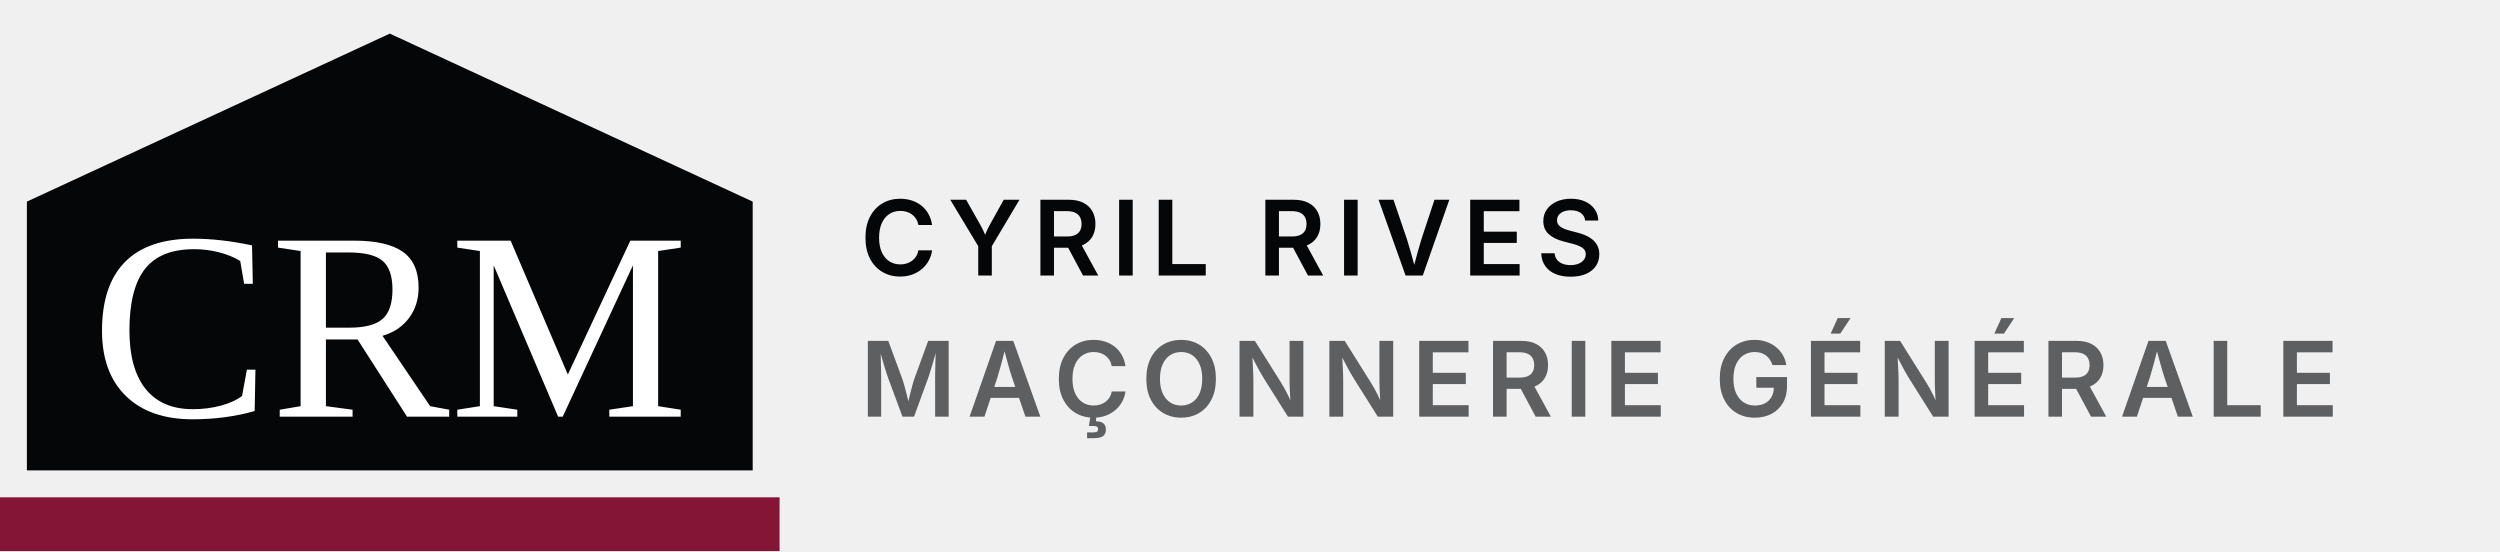
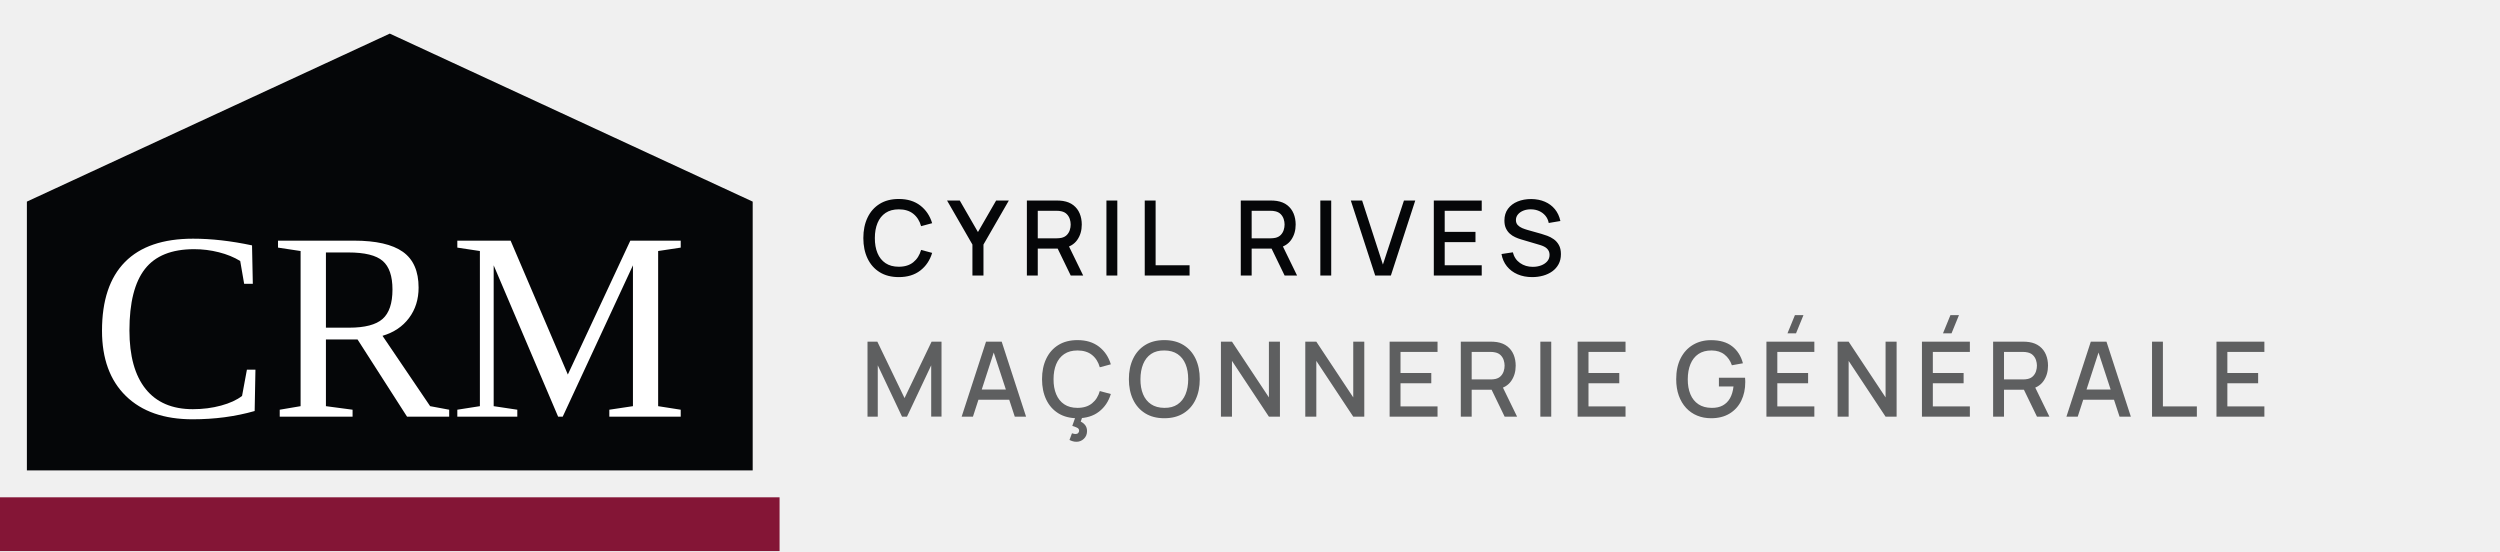
<svg xmlns="http://www.w3.org/2000/svg" viewBox="0 0 372 82" role="img" aria-label="CRM — Cyril Rives Maçonnerie générale">
  <path d="M4 30 L58 5 L112 30 L112 70 L4 70 Z" fill="#050608" />
  <path d="M28.654 62.391Q22.287 62.391 18.732 58.924Q15.178 55.457 15.178 49.207Q15.178 42.449 18.596 38.982Q22.014 35.516 28.732 35.516Q32.814 35.516 37.502 36.512L37.619 42.234H36.33L35.744 38.836Q34.377 37.996 32.57 37.537Q30.764 37.078 28.889 37.078Q23.869 37.078 21.564 40.027Q19.26 42.977 19.26 49.168Q19.26 54.871 21.672 57.879Q24.084 60.887 28.693 60.887Q30.92 60.887 32.893 60.35Q34.865 59.812 36.018 58.914L36.74 55.008H38.01L37.893 61.16Q33.596 62.391 28.654 62.391ZM48.498 50.516V60.438L52.463 60.965V62.0H41.623V60.965L44.729 60.438V37.352L41.369 36.844V35.809H52.678Q57.6 35.809 59.943 37.469Q62.287 39.129 62.287 42.801Q62.287 45.418 60.861 47.322Q59.436 49.227 56.916 49.969L64.006 60.438L66.838 60.965V62.0H60.568L53.205 50.516ZM58.4 43.074Q58.4 40.086 56.945 38.826Q55.49 37.566 51.838 37.566H48.498V48.758H51.955Q55.451 48.758 56.926 47.459Q58.4 46.16 58.4 43.074ZM83.732 62.0H83.049L73.459 39.48V60.438L76.975 60.965V62.0H68.049V60.965L71.408 60.438V37.352L68.049 36.844V35.809H75.979L84.494 55.73L93.791 35.809H101.291V36.844L97.932 37.352V60.438L101.291 60.965V62.0H90.666V60.965L94.182 60.438V39.48Z" fill="#fff" />
  <rect x="0" y="74" width="116" height="8" fill="#841536" />
-   <path d="M133.941 41.151Q132.458 41.151 131.292 40.463Q130.127 39.774 129.453 38.48Q128.78 37.186 128.78 35.369Q128.78 33.545 129.457 32.247Q130.134 30.949 131.304 30.26Q132.473 29.572 133.941 29.572Q134.865 29.572 135.671 29.833Q136.477 30.094 137.109 30.597Q137.74 31.101 138.149 31.827Q138.558 32.554 138.694 33.477H136.658Q136.56 32.97 136.321 32.584Q136.083 32.198 135.727 31.929Q135.372 31.661 134.925 31.521Q134.479 31.381 133.971 31.381Q133.048 31.381 132.333 31.846Q131.618 32.312 131.213 33.201Q130.808 34.09 130.808 35.369Q130.808 36.663 131.217 37.549Q131.625 38.434 132.34 38.888Q133.056 39.343 133.964 39.343Q134.471 39.343 134.917 39.203Q135.364 39.062 135.724 38.794Q136.083 38.525 136.325 38.135Q136.567 37.746 136.658 37.246H138.702Q138.588 38.056 138.206 38.764Q137.824 39.471 137.203 40.009Q136.583 40.546 135.761 40.849Q134.94 41.151 133.941 41.151ZM145.562 41.0V36.633L141.399 29.723H143.76L145.774 33.28Q146.091 33.84 146.341 34.37Q146.591 34.9 146.856 35.664H146.326Q146.583 34.892 146.829 34.355Q147.075 33.818 147.378 33.28L149.353 29.723H151.7L147.582 36.633V41.0ZM154.813 41.0V29.723H159.029Q160.323 29.723 161.209 30.177Q162.094 30.631 162.548 31.445Q163.002 32.259 163.002 33.333Q163.002 34.408 162.544 35.203Q162.086 35.997 161.193 36.429Q160.3 36.86 158.999 36.86H155.986V35.188H158.734Q159.498 35.188 159.982 34.972Q160.467 34.756 160.701 34.34Q160.936 33.924 160.936 33.333Q160.936 32.728 160.701 32.3Q160.467 31.873 159.979 31.646Q159.491 31.418 158.719 31.418H156.834V41.0ZM161.156 41.0 158.416 35.884H160.626L163.419 41.0ZM168.545 29.723V41.0H166.525V29.723ZM172.416 41.0V29.723H174.437V39.297H179.417V41.0ZM188.285 41.0V29.723H192.501Q193.795 29.723 194.681 30.177Q195.566 30.631 196.02 31.445Q196.474 32.259 196.474 33.333Q196.474 34.408 196.016 35.203Q195.558 35.997 194.665 36.429Q193.772 36.86 192.471 36.86H189.458V35.188H192.206Q192.97 35.188 193.454 34.972Q193.939 34.756 194.173 34.34Q194.408 33.924 194.408 33.333Q194.408 32.728 194.173 32.3Q193.939 31.873 193.451 31.646Q192.963 31.418 192.191 31.418H190.306V41.0ZM194.628 41.0 191.888 35.884H194.098L196.891 41.0ZM202.017 29.723V41.0H199.997V29.723ZM209.15 41.0 205.131 29.723H207.349L209.347 35.581Q209.627 36.459 209.952 37.606Q210.278 38.752 210.656 40.198H210.232Q210.611 38.729 210.925 37.594Q211.239 36.459 211.511 35.581L213.449 29.723H215.659L211.708 41.0ZM218.765 41.0V29.723H226.091V31.426H220.785V34.469H225.697V36.149H220.785V39.297H226.121V41.0ZM233.708 41.174Q232.398 41.174 231.433 40.765Q230.469 40.357 229.924 39.577Q229.379 38.798 229.333 37.685H231.324Q231.377 38.275 231.695 38.669Q232.012 39.062 232.535 39.255Q233.057 39.448 233.693 39.448Q234.359 39.448 234.87 39.244Q235.38 39.04 235.668 38.673Q235.956 38.306 235.956 37.821Q235.956 37.382 235.702 37.095Q235.448 36.807 234.991 36.607Q234.533 36.406 233.92 36.255L232.641 35.922Q231.225 35.558 230.434 34.824Q229.644 34.09 229.644 32.894Q229.644 31.895 230.181 31.146Q230.718 30.397 231.649 29.984Q232.58 29.572 233.761 29.572Q234.964 29.572 235.872 29.988Q236.781 30.404 237.291 31.138Q237.802 31.873 237.825 32.811H235.865Q235.789 32.084 235.218 31.687Q234.646 31.29 233.73 31.29Q233.095 31.29 232.637 31.483Q232.179 31.676 231.933 32.009Q231.687 32.342 231.687 32.773Q231.687 33.242 231.978 33.545Q232.27 33.848 232.713 34.03Q233.155 34.211 233.609 34.325L234.661 34.597Q235.29 34.749 235.88 34.998Q236.47 35.248 236.943 35.63Q237.416 36.012 237.696 36.557Q237.976 37.102 237.976 37.836Q237.976 38.828 237.469 39.581Q236.962 40.334 236.009 40.754Q235.055 41.174 233.708 41.174Z" fill="#050608" />
-   <path d="M129.135 62.0V50.723H132.178L134.32 56.543Q134.433 56.869 134.573 57.38Q134.713 57.89 134.861 58.481Q135.008 59.071 135.141 59.635Q135.273 60.199 135.364 60.63H134.955Q135.046 60.206 135.179 59.65Q135.311 59.094 135.459 58.5Q135.606 57.906 135.746 57.391Q135.886 56.876 135.992 56.543L138.111 50.723H141.161V62.0H139.148V56.309Q139.148 55.945 139.156 55.431Q139.163 54.916 139.178 54.326Q139.194 53.735 139.209 53.134Q139.224 52.532 139.224 51.987H139.368Q139.216 52.585 139.038 53.209Q138.861 53.834 138.687 54.42Q138.512 55.007 138.357 55.499Q138.202 55.991 138.089 56.309L136.007 62.0H134.289L132.178 56.309Q132.064 55.991 131.909 55.51Q131.754 55.03 131.576 54.447Q131.398 53.864 131.22 53.232Q131.042 52.6 130.868 51.987H131.035Q131.042 52.494 131.058 53.088Q131.073 53.682 131.084 54.28Q131.095 54.878 131.107 55.404Q131.118 55.93 131.118 56.309V62.0ZM144.275 62.0 148.211 50.723H150.776L154.803 62.0H152.585L150.579 56.142Q150.284 55.234 149.966 54.087Q149.649 52.941 149.263 51.48H149.686Q149.308 52.956 149.001 54.11Q148.695 55.264 148.423 56.142L146.485 62.0ZM146.568 59.207V57.58H152.509V59.207ZM162.715 62.151Q161.231 62.151 160.066 61.463Q158.9 60.774 158.227 59.48Q157.553 58.186 157.553 56.369Q157.553 54.545 158.23 53.247Q158.908 51.949 160.077 51.26Q161.246 50.572 162.715 50.572Q163.638 50.572 164.444 50.833Q165.25 51.094 165.882 51.597Q166.514 52.101 166.923 52.827Q167.331 53.554 167.468 54.477H165.432Q165.333 53.97 165.095 53.584Q164.856 53.198 164.501 52.929Q164.145 52.661 163.699 52.521Q163.252 52.381 162.745 52.381Q161.822 52.381 161.106 52.846Q160.391 53.312 159.986 54.201Q159.581 55.09 159.581 56.369Q159.581 57.663 159.99 58.549Q160.399 59.434 161.114 59.888Q161.829 60.343 162.737 60.343Q163.244 60.343 163.691 60.203Q164.137 60.062 164.497 59.794Q164.856 59.525 165.099 59.135Q165.341 58.746 165.432 58.246H167.475Q167.362 59.056 166.979 59.764Q166.597 60.471 165.977 61.009Q165.356 61.546 164.535 61.849Q163.714 62.151 162.715 62.151ZM161.761 65.201V64.339H162.7Q163.078 64.339 163.237 64.229Q163.396 64.119 163.396 63.862Q163.396 63.597 163.237 63.491Q163.078 63.385 162.7 63.385H162.033L162.291 61.697H163.116V62.038L163.085 62.696Q163.812 62.689 164.183 62.991Q164.554 63.294 164.554 63.9Q164.554 64.588 164.13 64.895Q163.706 65.201 162.768 65.201ZM175.758 62.151Q174.275 62.151 173.102 61.463Q171.928 60.774 171.251 59.48Q170.574 58.186 170.574 56.369Q170.574 54.545 171.251 53.247Q171.928 51.949 173.102 51.26Q174.275 50.572 175.758 50.572Q177.234 50.572 178.403 51.26Q179.572 51.949 180.25 53.247Q180.927 54.545 180.927 56.369Q180.927 58.186 180.25 59.484Q179.572 60.781 178.403 61.466Q177.234 62.151 175.758 62.151ZM175.758 60.343Q176.674 60.343 177.381 59.885Q178.089 59.427 178.49 58.537Q178.891 57.648 178.891 56.369Q178.891 55.075 178.49 54.186Q178.089 53.296 177.381 52.839Q176.674 52.381 175.758 52.381Q174.835 52.381 174.123 52.842Q173.412 53.304 173.007 54.193Q172.602 55.083 172.602 56.369Q172.602 57.648 173.007 58.534Q173.412 59.419 174.123 59.881Q174.835 60.343 175.758 60.343ZM184.442 62.0V50.723H186.728L190.625 56.937Q190.868 57.323 191.14 57.811Q191.412 58.299 191.708 58.901Q192.003 59.502 192.29 60.237H192.063Q192.01 59.601 191.969 58.931Q191.927 58.261 191.908 57.66Q191.889 57.058 191.889 56.642V50.723H193.94V62.0H191.647L188.128 56.407Q187.795 55.87 187.5 55.347Q187.204 54.825 186.864 54.167Q186.523 53.508 186.039 52.577H186.327Q186.372 53.402 186.41 54.14Q186.448 54.878 186.474 55.461Q186.501 56.044 186.501 56.399V62.0ZM197.811 62.0V50.723H200.096L203.994 56.937Q204.236 57.323 204.509 57.811Q204.781 58.299 205.076 58.901Q205.372 59.502 205.659 60.237H205.432Q205.379 59.601 205.338 58.931Q205.296 58.261 205.277 57.66Q205.258 57.058 205.258 56.642V50.723H207.309V62.0H205.016L201.497 56.407Q201.164 55.87 200.868 55.347Q200.573 54.825 200.233 54.167Q199.892 53.508 199.408 52.577H199.695Q199.741 53.402 199.779 54.14Q199.816 54.878 199.843 55.461Q199.869 56.044 199.869 56.399V62.0ZM211.18 62.0V50.723H218.506V52.426H213.2V55.469H218.112V57.149H213.2V60.297H218.536V62.0ZM222.164 62.0V50.723H226.38Q227.674 50.723 228.56 51.177Q229.445 51.631 229.899 52.445Q230.353 53.259 230.353 54.333Q230.353 55.408 229.895 56.203Q229.438 56.997 228.544 57.429Q227.651 57.86 226.35 57.86H223.337V56.188H226.085Q226.849 56.188 227.334 55.972Q227.818 55.756 228.053 55.34Q228.287 54.924 228.287 54.333Q228.287 53.728 228.053 53.3Q227.818 52.873 227.33 52.646Q226.842 52.418 226.07 52.418H224.185V62.0ZM228.507 62.0 225.767 56.884H227.977L230.77 62.0ZM235.896 50.723V62.0H233.876V50.723ZM239.767 62.0V50.723H247.093V52.426H241.788V55.469H246.7V57.149H241.788V60.297H247.123V62.0ZM261.123 62.151Q259.564 62.151 258.391 61.448Q257.218 60.744 256.56 59.449Q255.901 58.155 255.901 56.377Q255.901 54.553 256.579 53.255Q257.256 51.957 258.422 51.264Q259.587 50.572 261.063 50.572Q261.994 50.572 262.8 50.844Q263.606 51.117 264.238 51.62Q264.87 52.123 265.275 52.812Q265.68 53.501 265.808 54.326H263.742Q263.606 53.872 263.367 53.516Q263.129 53.16 262.792 52.903Q262.455 52.646 262.028 52.513Q261.6 52.381 261.086 52.381Q260.177 52.381 259.462 52.842Q258.747 53.304 258.338 54.189Q257.93 55.075 257.93 56.362Q257.93 57.633 258.338 58.522Q258.747 59.412 259.466 59.877Q260.185 60.343 261.131 60.343Q261.994 60.343 262.626 60.01Q263.258 59.677 263.602 59.063Q263.946 58.45 263.946 57.618L264.408 57.694H261.343V56.104H265.907V57.459Q265.907 58.905 265.29 59.96Q264.673 61.016 263.595 61.584Q262.516 62.151 261.123 62.151ZM269.467 62.0V50.723H276.793V52.426H271.488V55.469H276.399V57.149H271.488V60.297H276.823V62.0ZM272.403 49.641 273.455 47.325H275.363L273.834 49.641ZM280.452 62.0V50.723H282.737L286.635 56.937Q286.877 57.323 287.15 57.811Q287.422 58.299 287.717 58.901Q288.012 59.502 288.3 60.237H288.073Q288.02 59.601 287.978 58.931Q287.937 58.261 287.918 57.66Q287.899 57.058 287.899 56.642V50.723H289.95V62.0H287.657L284.137 56.407Q283.804 55.87 283.509 55.347Q283.214 54.825 282.873 54.167Q282.533 53.508 282.049 52.577H282.336Q282.382 53.402 282.419 54.14Q282.457 54.878 282.484 55.461Q282.51 56.044 282.51 56.399V62.0ZM293.82 62.0V50.723H301.147V52.426H295.841V55.469H300.753V57.149H295.841V60.297H301.177V62.0ZM296.757 49.641 297.809 47.325H299.716L298.187 49.641ZM304.805 62.0V50.723H309.021Q310.315 50.723 311.2 51.177Q312.086 51.631 312.54 52.445Q312.994 53.259 312.994 54.333Q312.994 55.408 312.536 56.203Q312.078 56.997 311.185 57.429Q310.292 57.86 308.99 57.86H305.978V56.188H308.726Q309.49 56.188 309.974 55.972Q310.459 55.756 310.693 55.34Q310.928 54.924 310.928 54.333Q310.928 53.728 310.693 53.3Q310.459 52.873 309.971 52.646Q309.482 52.418 308.71 52.418H306.826V62.0ZM311.147 62.0 308.408 56.884H310.618L313.41 62.0ZM315.76 62.0 319.695 50.723H322.261L326.287 62.0H324.07L322.064 56.142Q321.769 55.234 321.451 54.087Q321.133 52.941 320.747 51.48H321.171Q320.793 52.956 320.486 54.11Q320.18 55.264 319.907 56.142L317.97 62.0ZM318.053 59.207V57.58H323.994V59.207ZM329.393 62.0V50.723H331.414V60.297H336.394V62.0ZM339.758 62.0V50.723H347.084V52.426H341.778V55.469H346.69V57.149H341.778V60.297H347.114V62.0Z" fill="#050608" opacity=".62" />
+   <path d="M133.743 41.233Q132.069 41.233 130.891 40.5Q129.713 39.768 129.089 38.458Q128.465 37.148 128.465 35.42Q128.465 33.692 129.089 32.382Q129.713 31.072 130.891 30.34Q132.069 29.608 133.743 29.608Q135.673 29.608 136.94 30.584Q138.207 31.56 138.703 33.211L137.06 33.653Q136.734 32.483 135.901 31.816Q135.068 31.15 133.743 31.15Q132.557 31.15 131.767 31.684Q130.976 32.219 130.577 33.18Q130.178 34.141 130.178 35.42Q130.17 36.699 130.569 37.66Q130.968 38.621 131.763 39.156Q132.557 39.69 133.743 39.69Q135.068 39.69 135.901 39.02Q136.734 38.349 137.06 37.187L138.703 37.629Q138.207 39.279 136.94 40.256Q135.673 41.233 133.743 41.233ZM144.697 41.0V36.389L140.923 29.84H142.814L145.519 34.529L148.223 29.84H150.114L146.34 36.389V41.0ZM152.799 41.0V29.84H157.31Q157.472 29.84 157.713 29.852Q157.953 29.863 158.17 29.902Q159.1 30.049 159.724 30.538Q160.348 31.026 160.658 31.77Q160.968 32.514 160.968 33.413Q160.968 34.746 160.286 35.711Q159.604 36.675 158.24 36.916L157.581 36.993H154.419V41.0ZM159.325 41.0 157.124 36.459 158.759 36.04 161.177 41.0ZM154.419 35.459H157.248Q157.403 35.459 157.593 35.443Q157.782 35.428 157.953 35.389Q158.449 35.273 158.751 34.959Q159.053 34.645 159.185 34.234Q159.317 33.824 159.317 33.413Q159.317 33.002 159.185 32.595Q159.053 32.188 158.751 31.874Q158.449 31.56 157.953 31.444Q157.782 31.398 157.593 31.382Q157.403 31.367 157.248 31.367H154.419ZM164.637 41.0V29.84H166.257V41.0ZM170.337 41.0V29.84H171.956V39.473H177.009V41.0ZM184.627 41.0V29.84H189.137Q189.3 29.84 189.54 29.852Q189.781 29.863 189.998 29.902Q190.928 30.049 191.552 30.538Q192.175 31.026 192.485 31.77Q192.795 32.514 192.795 33.413Q192.795 34.746 192.113 35.711Q191.431 36.675 190.067 36.916L189.409 36.993H186.247V41.0ZM191.152 41.0 188.951 36.459 190.587 36.04 193.005 41.0ZM186.247 35.459H189.075Q189.23 35.459 189.42 35.443Q189.61 35.428 189.781 35.389Q190.277 35.273 190.579 34.959Q190.881 34.645 191.013 34.234Q191.145 33.824 191.145 33.413Q191.145 33.002 191.013 32.595Q190.881 32.188 190.579 31.874Q190.277 31.56 189.781 31.444Q189.61 31.398 189.42 31.382Q189.23 31.367 189.075 31.367H186.247ZM196.465 41.0V29.84H198.084V41.0ZM204.629 41.0 201.002 29.84H202.684L205.776 39.365L208.907 29.84H210.589L206.962 41.0ZM213.351 41.0V29.84H220.481V31.367H214.971V34.498H219.551V36.025H214.971V39.473H220.481V41.0ZM227.987 41.233Q226.785 41.233 225.821 40.818Q224.856 40.403 224.232 39.632Q223.608 38.861 223.422 37.799L225.111 37.544Q225.367 38.566 226.181 39.136Q226.995 39.706 228.08 39.706Q228.754 39.706 229.32 39.493Q229.885 39.279 230.23 38.88Q230.575 38.481 230.575 37.923Q230.575 37.621 230.471 37.389Q230.366 37.156 230.184 36.982Q230.002 36.807 229.742 36.679Q229.482 36.551 229.172 36.459L226.313 35.614Q225.894 35.49 225.46 35.292Q225.026 35.094 224.666 34.773Q224.305 34.451 224.081 33.975Q223.856 33.498 223.856 32.816Q223.856 31.785 224.387 31.068Q224.918 30.352 225.824 29.983Q226.731 29.615 227.855 29.615Q228.986 29.631 229.882 30.018Q230.777 30.406 231.37 31.13Q231.962 31.855 232.187 32.886L230.451 33.18Q230.335 32.553 229.955 32.099Q229.575 31.646 229.025 31.402Q228.475 31.157 227.832 31.15Q227.212 31.134 226.696 31.336Q226.181 31.537 225.875 31.901Q225.569 32.266 225.569 32.739Q225.569 33.203 225.84 33.49Q226.111 33.777 226.51 33.944Q226.909 34.11 227.305 34.219L229.366 34.8Q229.754 34.909 230.246 35.091Q230.738 35.273 231.199 35.598Q231.66 35.924 231.962 36.462Q232.265 37.001 232.265 37.815Q232.265 38.66 231.924 39.299Q231.583 39.938 230.99 40.368Q230.397 40.798 229.622 41.016Q228.847 41.233 227.987 41.233Z" fill="#050608" />
+   <path d="M129.085 62.0V50.84H130.55L134.595 59.233L138.618 50.84H140.098V61.992H138.563V54.358L134.959 62.0H134.223L130.612 54.358V62.0ZM143.093 62.0 146.72 50.84H149.052L152.679 62.0H150.998L147.657 51.816H148.076L144.774 62.0ZM144.976 59.481V57.962H150.804V59.481ZM160.177 65.736Q159.875 65.736 159.619 65.658Q159.363 65.581 159.139 65.464L159.511 64.472Q159.836 64.581 160.038 64.581Q160.293 64.581 160.433 64.43Q160.572 64.278 160.572 64.1Q160.572 63.782 160.266 63.639Q159.96 63.496 159.557 63.372L160.115 61.791L161.146 61.775L160.813 62.736Q161.247 62.946 161.499 63.294Q161.75 63.643 161.75 64.147Q161.75 64.844 161.282 65.29Q160.813 65.736 160.177 65.736ZM160.332 62.233Q158.658 62.233 157.48 61.5Q156.302 60.768 155.678 59.458Q155.054 58.148 155.054 56.42Q155.054 54.692 155.678 53.382Q156.302 52.072 157.48 51.34Q158.658 50.608 160.332 50.608Q162.262 50.608 163.529 51.584Q164.796 52.56 165.292 54.211L163.649 54.653Q163.324 53.483 162.491 52.816Q161.657 52.15 160.332 52.15Q159.146 52.15 158.356 52.684Q157.565 53.219 157.166 54.18Q156.767 55.141 156.767 56.42Q156.759 57.699 157.159 58.66Q157.558 59.621 158.352 60.156Q159.146 60.69 160.332 60.69Q161.657 60.69 162.491 60.02Q163.324 59.349 163.649 58.187L165.292 58.629Q164.796 60.279 163.529 61.256Q162.262 62.233 160.332 62.233ZM173.255 62.233Q171.581 62.233 170.403 61.5Q169.225 60.768 168.601 59.458Q167.977 58.148 167.977 56.42Q167.977 54.692 168.601 53.382Q169.225 52.072 170.403 51.34Q171.581 50.608 173.255 50.608Q174.921 50.608 176.103 51.34Q177.285 52.072 177.905 53.382Q178.525 54.692 178.525 56.42Q178.525 58.148 177.905 59.458Q177.285 60.768 176.103 61.5Q174.921 62.233 173.255 62.233ZM173.255 60.69Q174.441 60.706 175.227 60.167Q176.014 59.629 176.409 58.664Q176.804 57.699 176.804 56.42Q176.804 55.141 176.409 54.184Q176.014 53.227 175.227 52.692Q174.441 52.157 173.255 52.15Q172.069 52.134 171.283 52.669Q170.496 53.204 170.101 54.172Q169.706 55.141 169.698 56.42Q169.69 57.699 170.085 58.656Q170.481 59.613 171.275 60.148Q172.069 60.682 173.255 60.69ZM181.675 62.0V50.84H183.318L188.813 59.133V50.84H190.456V62.0H188.813L183.318 53.7V62.0ZM194.226 62.0V50.84H195.869L201.363 59.133V50.84H203.006V62.0H201.363L195.869 53.7V62.0ZM206.776 62.0V50.84H213.906V52.367H208.396V55.498H212.976V57.025H208.396V60.473H213.906V62.0ZM217.367 62.0V50.84H221.877Q222.04 50.84 222.28 50.852Q222.52 50.863 222.737 50.902Q223.667 51.049 224.291 51.538Q224.915 52.026 225.225 52.77Q225.535 53.514 225.535 54.413Q225.535 55.746 224.853 56.711Q224.171 57.675 222.807 57.916L222.148 57.993H218.986V62.0ZM223.892 62.0 221.691 57.459 223.326 57.04 225.744 62.0ZM218.986 56.459H221.815Q221.97 56.459 222.16 56.443Q222.35 56.428 222.52 56.389Q223.016 56.273 223.318 55.959Q223.621 55.645 223.752 55.234Q223.884 54.824 223.884 54.413Q223.884 54.002 223.752 53.595Q223.621 53.188 223.318 52.874Q223.016 52.56 222.52 52.444Q222.35 52.398 222.16 52.382Q221.97 52.367 221.815 52.367H218.986ZM229.204 62.0V50.84H230.824V62.0ZM234.749 62.0V50.84H241.879V52.367H236.369V55.498H240.949V57.025H236.369V60.473H241.879V62.0ZM254.604 62.233Q253.48 62.233 252.534 61.841Q251.589 61.45 250.891 60.698Q250.194 59.946 249.806 58.869Q249.419 57.792 249.419 56.42Q249.419 54.614 250.078 53.316Q250.736 52.018 251.907 51.317Q253.077 50.615 254.604 50.615Q256.572 50.615 257.746 51.53Q258.921 52.444 259.347 54.056L257.704 54.351Q257.363 53.351 256.603 52.754Q255.844 52.157 254.697 52.15Q253.511 52.142 252.724 52.677Q251.938 53.212 251.542 54.176Q251.147 55.141 251.139 56.42Q251.132 57.699 251.527 58.656Q251.922 59.613 252.717 60.148Q253.511 60.682 254.697 60.69Q255.65 60.706 256.336 60.338Q257.022 59.969 257.425 59.257Q257.828 58.544 257.944 57.505H255.774V56.203H259.664Q259.68 56.343 259.688 56.571Q259.695 56.8 259.695 56.862Q259.695 58.412 259.099 59.629Q258.502 60.845 257.363 61.539Q256.224 62.233 254.604 62.233ZM267.248 49.6H265.976L267.085 46.888H268.356ZM262.845 62.0V50.84H269.975V52.367H264.465V55.498H269.046V57.025H264.465V60.473H269.975V62.0ZM273.435 62.0V50.84H275.078L280.573 59.133V50.84H282.216V62.0H280.573L275.078 53.7V62.0ZM290.388 49.6H289.117L290.225 46.888H291.496ZM285.986 62.0V50.84H293.116V52.367H287.606V55.498H292.186V57.025H287.606V60.473H293.116V62.0ZM296.576 62.0V50.84H301.087Q301.249 50.84 301.49 50.852Q301.73 50.863 301.947 50.902Q302.877 51.049 303.501 51.538Q304.125 52.026 304.435 52.77Q304.745 53.514 304.745 54.413Q304.745 55.746 304.063 56.711Q303.381 57.675 302.017 57.916L301.358 57.993H298.196V62.0ZM303.102 62.0 300.901 57.459 302.536 57.04 304.954 62.0ZM298.196 56.459H301.025Q301.18 56.459 301.37 56.443Q301.559 56.428 301.73 56.389Q302.226 56.273 302.528 55.959Q302.83 55.645 302.962 55.234Q303.094 54.824 303.094 54.413Q303.094 54.002 302.962 53.595Q302.83 53.188 302.528 52.874Q302.226 52.56 301.73 52.444Q301.559 52.398 301.37 52.382Q301.18 52.367 301.025 52.367H298.196ZM307.484 62.0 311.111 50.84H313.444L317.071 62.0H315.389L312.049 51.816H312.467L309.166 62.0ZM309.367 59.481V57.962H315.195V59.481ZM320.221 62.0V50.84H321.84V60.473H326.893V62.0ZM329.811 62.0V50.84H336.941V52.367H331.431V55.498H336.011V57.025H331.431V60.473H336.941V62.0Z" fill="#050608" opacity=".62" />
</svg>
